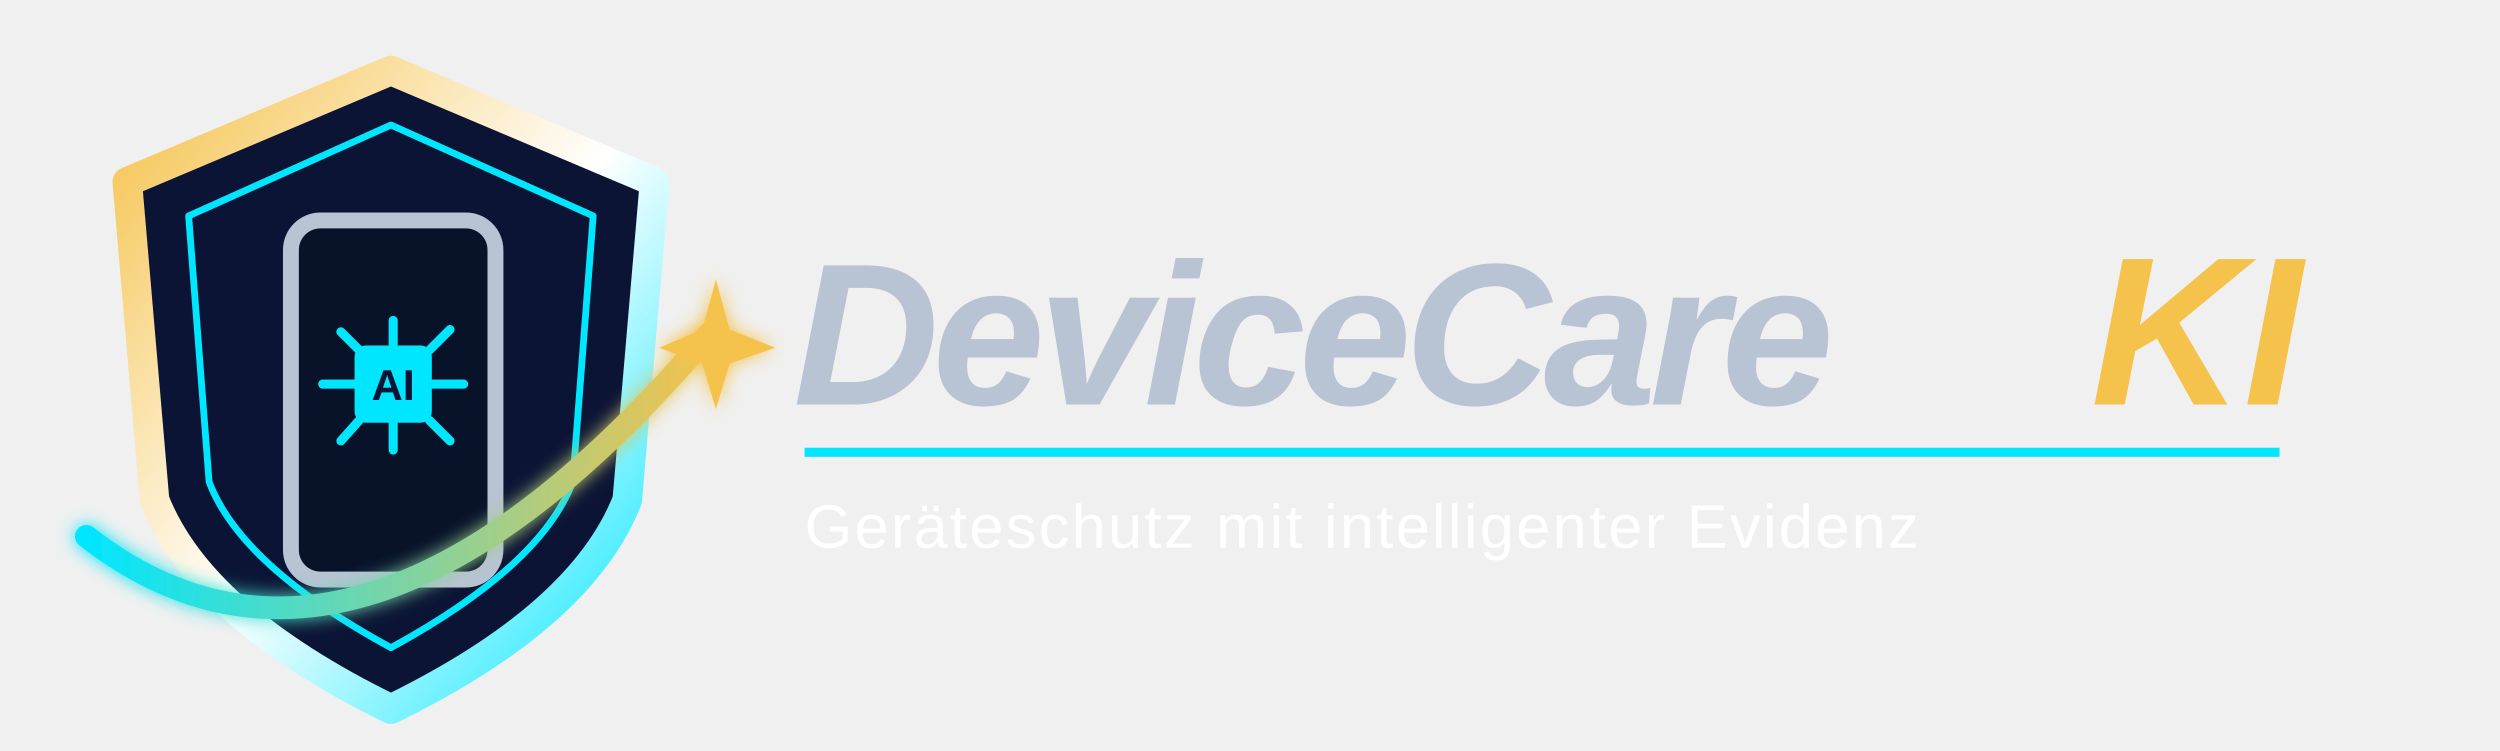
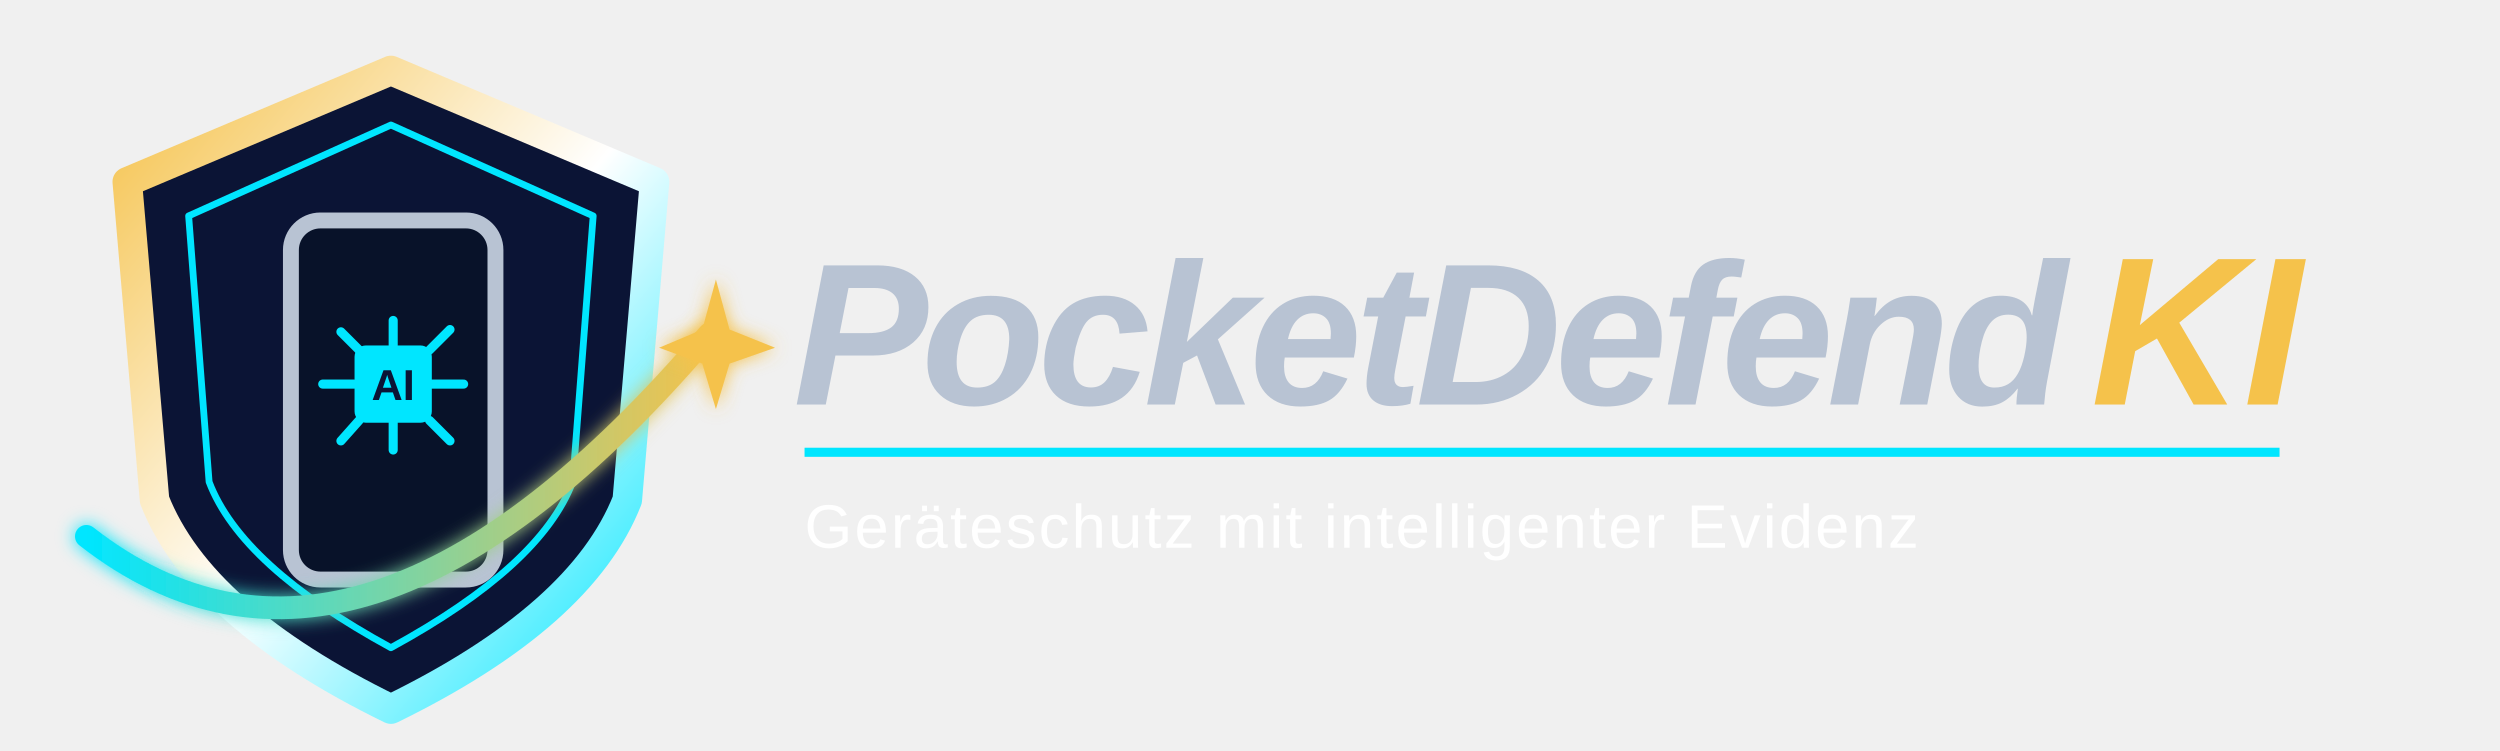
- <svg xmlns="http://www.w3.org/2000/svg" viewBox="0 0 1100 330" role="img" aria-label="DeviceCare KI · freigegebenes Universe Logo">
+ <svg xmlns="http://www.w3.org/2000/svg" viewBox="0 0 1100 330" role="img" aria-label="PocketDefend · freigegebenes Universe Logo">
  <defs>
    <linearGradient id="g" x2="1" y2="1">
      <stop stop-color="#F5C24B" />
      <stop offset=".52" stop-color="#FFFFFF" />
      <stop offset="1" stop-color="#00E6FF" />
    </linearGradient>
    <linearGradient id="orbit">
      <stop stop-color="#00E6FF" />
      <stop offset="1" stop-color="#F5C24B" />
    </linearGradient>
    <filter id="glow" x="-50%" y="-50%" width="200%" height="200%">
      <feGaussianBlur stdDeviation="4" result="b" />
      <feMerge>
        <feMergeNode in="b" />
        <feMergeNode in="SourceGraphic" />
      </feMerge>
    </filter>
  </defs>
  <g transform="translate(32,6)" stroke-linejoin="round">
    <path d="M140 25 256 74 244 214 Q224 265 140 306 Q56 265 36 214 L24 74 Z" fill="#0B1435" stroke="url(#g)" stroke-width="13" />
    <path d="M140 49 229 89 220 206 Q206 243 140 279 Q74 243 60 206 L51 89 Z" fill="#0B1435" stroke="#00E6FF" stroke-width="3" />
    <rect x="96" y="91" width="90" height="158" rx="13" stroke="#B8C3D3" stroke-width="7" fill="#081229" />
    <rect x="124" y="146" width="34" height="34" rx="5" fill="#00E6FF" />
    <text x="141" y="170" fill="#0B1435" font-family="Arial,sans-serif" font-size="19" font-weight="800" text-anchor="middle">AI</text>
    <g stroke="#00E6FF" stroke-width="4" stroke-linecap="round">
      <path d="M141 135v11m0 34v12M110 163h14m34 0h14M118 140l8 8m31 31 9 9m-48 0 8-9m31-31 9-9" />
    </g>
    <path d="M6 230 Q125 323 280 141" fill="none" stroke="url(#orbit)" stroke-width="10" stroke-linecap="round" filter="url(#glow)" />
    <path d="M283 117 289 139 309 147 289 154 283 174 277 154 258 147 277 139Z" fill="#F5C24B" filter="url(#glow)" />
  </g>
-   <text x="349" y="178" font-family="Arial,Helvetica,sans-serif" font-size="89" font-style="italic" font-weight="800" letter-spacing="-3" fill="#B8C3D3">DeviceCare</text>
+   <text x="349" y="178" font-family="Arial,Helvetica,sans-serif" font-size="89" font-style="italic" font-weight="800" letter-spacing="-3" fill="#B8C3D3">PocketDefend</text>
  <text x="920" y="178" font-family="Arial,Helvetica,sans-serif" font-size="93" font-style="italic" font-weight="900" fill="#F5C24B">KI</text>
  <path d="M354 199H1003" stroke="#00E6FF" stroke-width="4" />
  <text x="354" y="241" fill="#FFFFFF" font-family="Arial,sans-serif" font-size="27" letter-spacing="1">Geräteschutz mit intelligenter Evidenz</text>
</svg>
